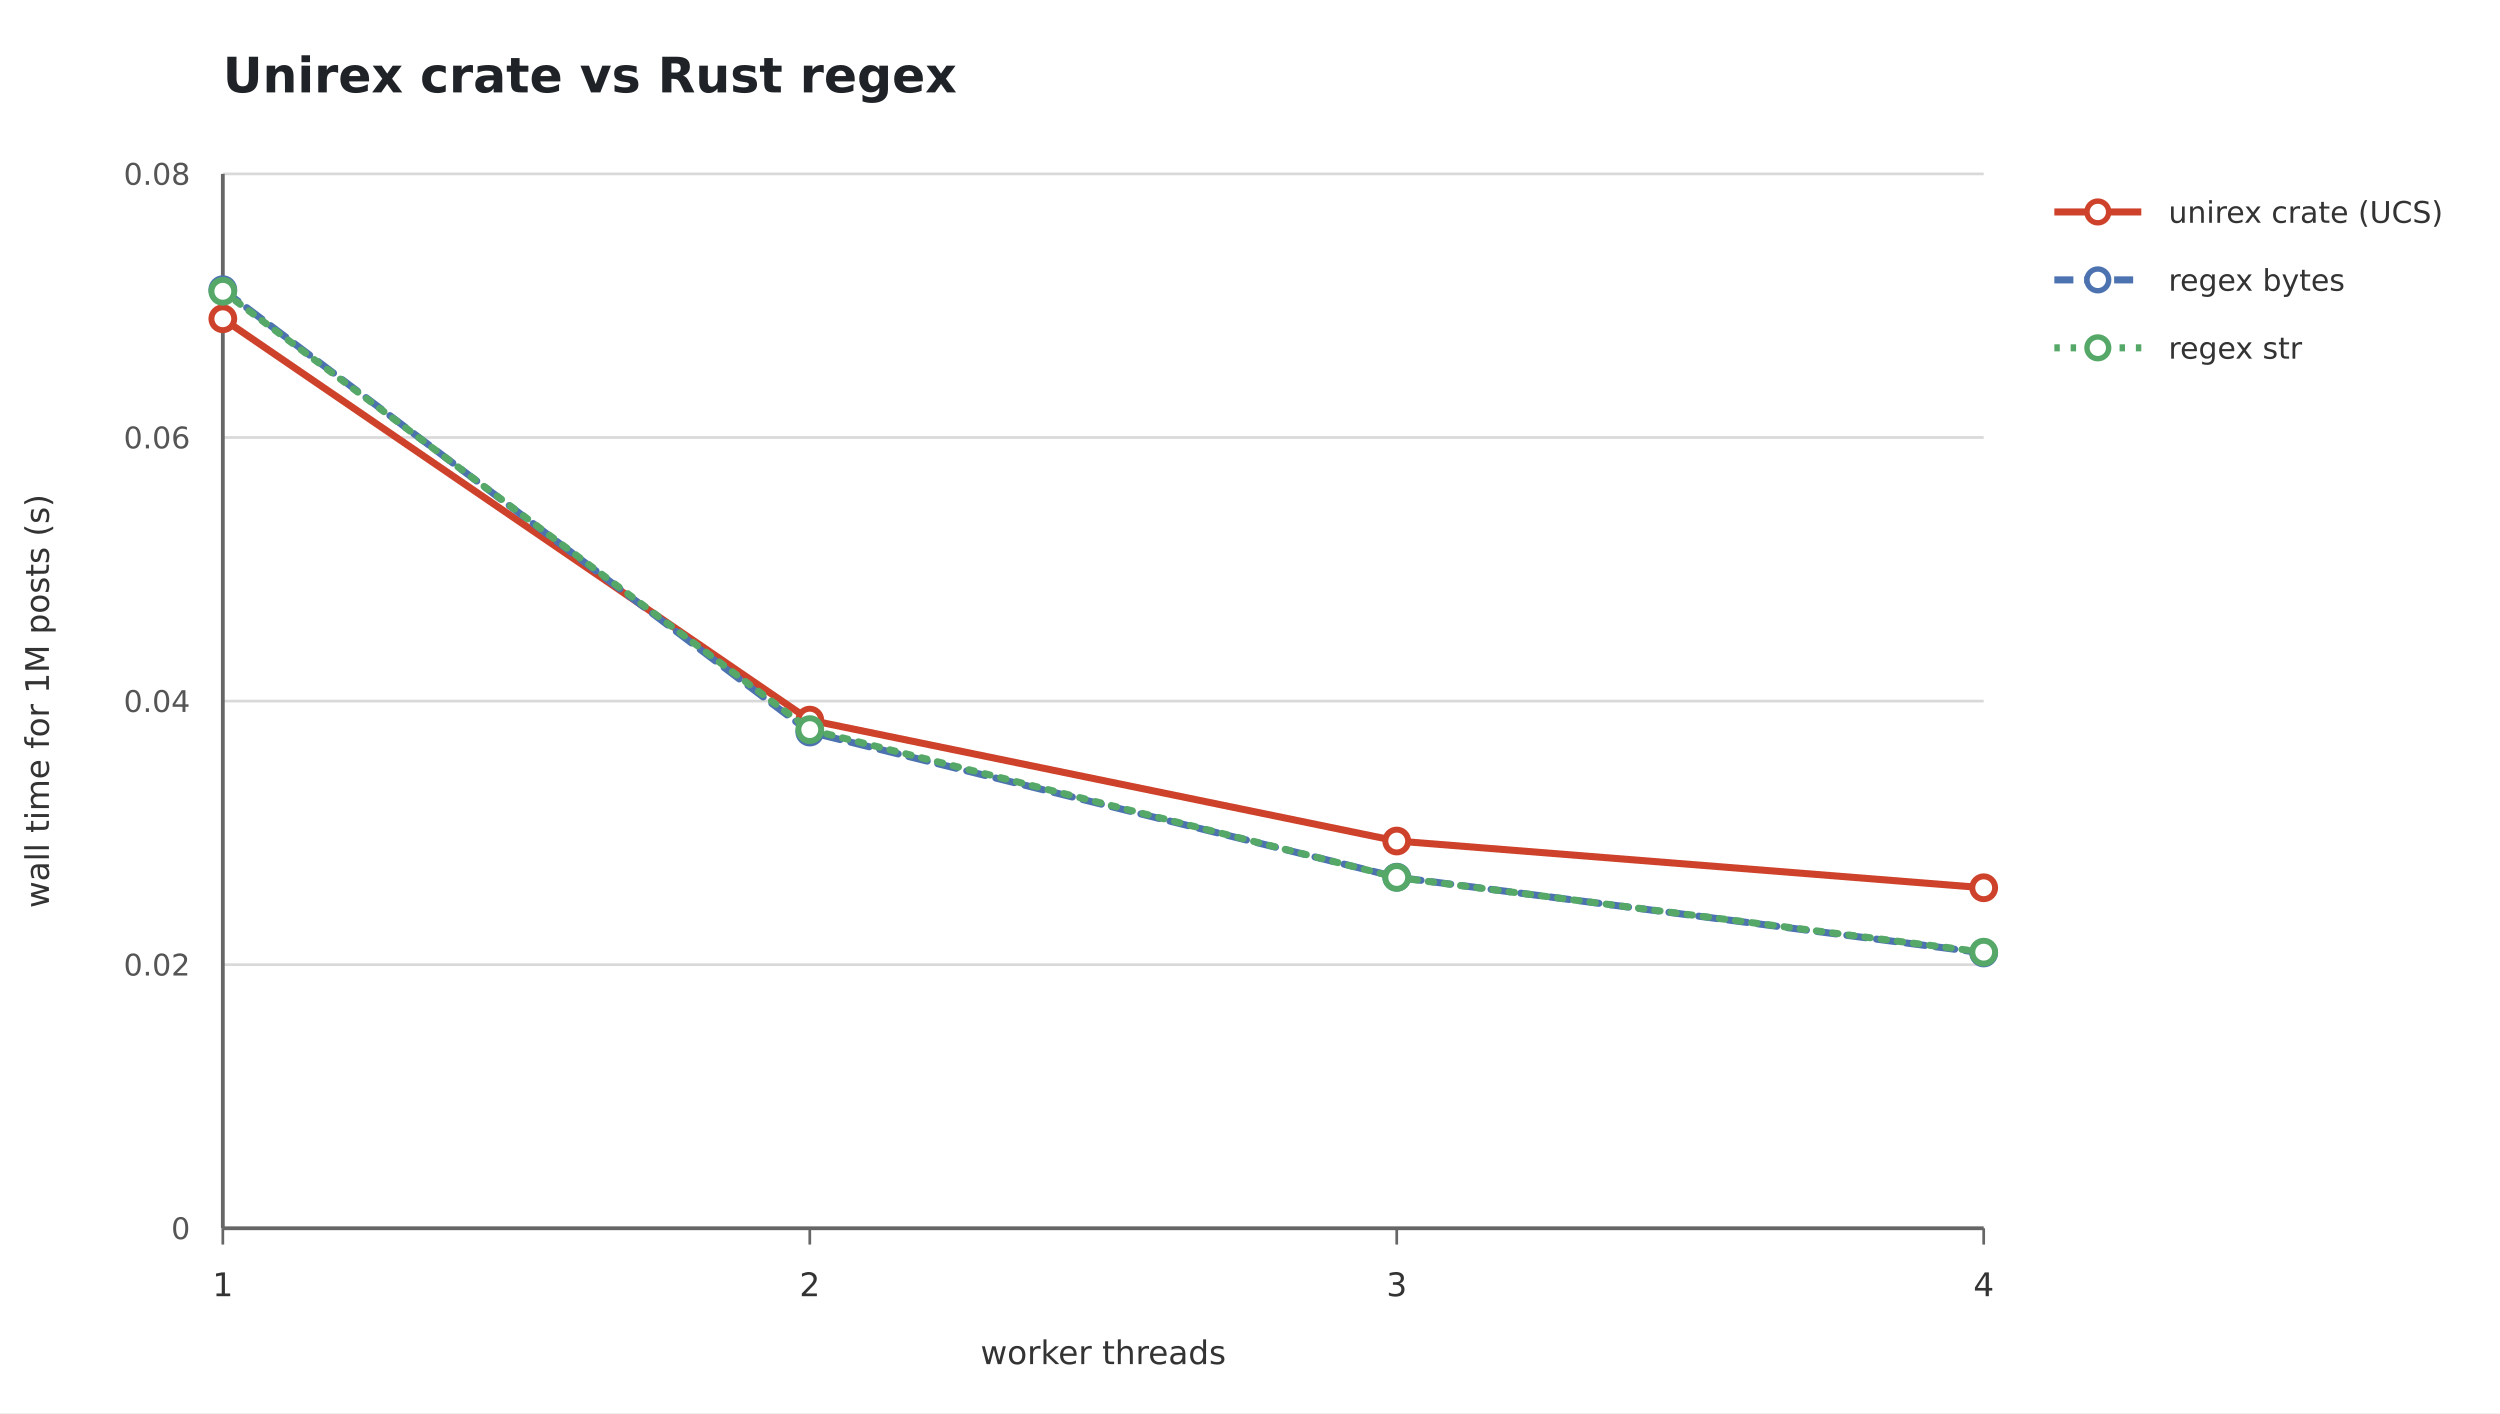
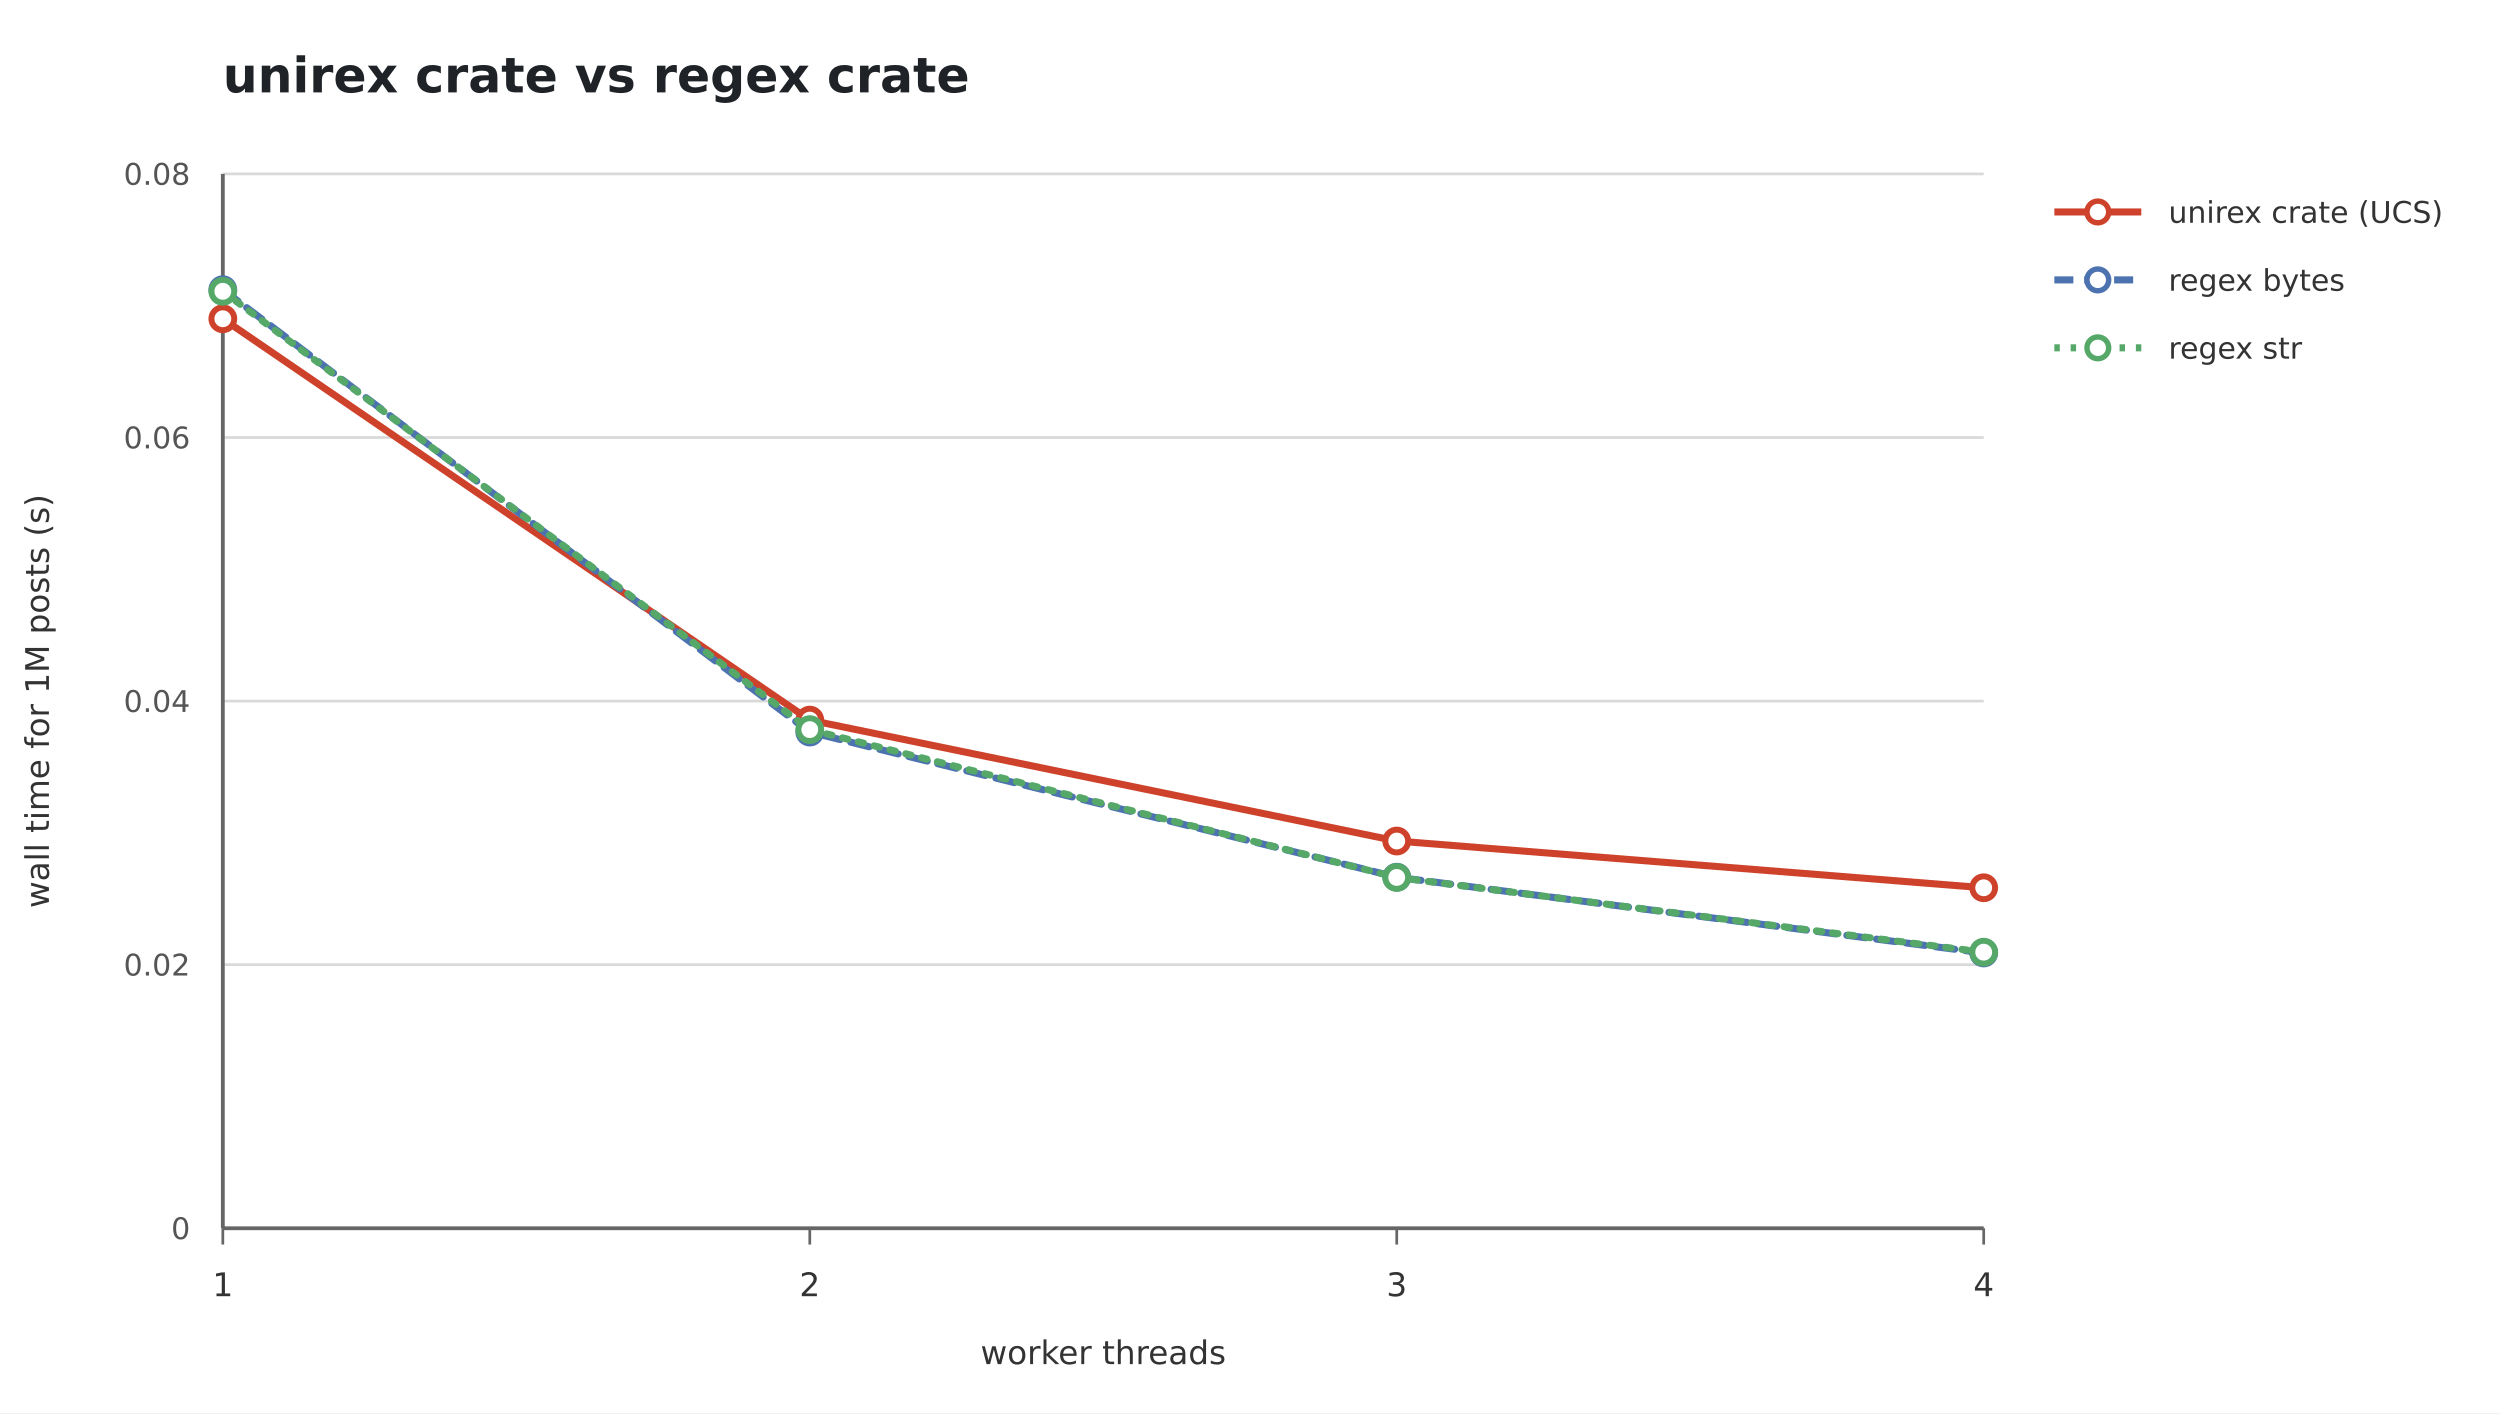
- <svg xmlns="http://www.w3.org/2000/svg" width="920" height="520" viewBox="0 0 920 520" role="img" aria-label="Unirex crate vs Rust regex">
+ <svg xmlns="http://www.w3.org/2000/svg" width="920" height="520" viewBox="0 0 920 520" role="img" aria-label="unirex crate vs regex crate">
  <rect width="100%" height="100%" fill="white" />
-   <text x="82" y="34" font-family="DejaVu Sans, sans-serif" font-size="18" font-weight="700" fill="#1f2328">Unirex crate vs Rust regex</text>
+   <text x="82" y="34" font-family="DejaVu Sans, sans-serif" font-size="18" font-weight="700" fill="#1f2328">unirex crate vs regex crate</text>
  <line x1="82" y1="452.0" x2="730" y2="452.0" stroke="#d9d9d9" stroke-width="1" />
  <text x="70" y="456.0" text-anchor="end" font-family="DejaVu Sans, sans-serif" font-size="11" fill="#555555">0</text>
  <line x1="82" y1="355.0" x2="730" y2="355.0" stroke="#d9d9d9" stroke-width="1" />
  <text x="70" y="359.0" text-anchor="end" font-family="DejaVu Sans, sans-serif" font-size="11" fill="#555555">0.02</text>
  <line x1="82" y1="258.0" x2="730" y2="258.0" stroke="#d9d9d9" stroke-width="1" />
  <text x="70" y="262.0" text-anchor="end" font-family="DejaVu Sans, sans-serif" font-size="11" fill="#555555">0.04</text>
  <line x1="82" y1="161.0" x2="730" y2="161.0" stroke="#d9d9d9" stroke-width="1" />
  <text x="70" y="165.0" text-anchor="end" font-family="DejaVu Sans, sans-serif" font-size="11" fill="#555555">0.06</text>
  <line x1="82" y1="64.0" x2="730" y2="64.0" stroke="#d9d9d9" stroke-width="1" />
  <text x="70" y="68.0" text-anchor="end" font-family="DejaVu Sans, sans-serif" font-size="11" fill="#555555">0.08</text>
  <line x1="82" y1="452" x2="730" y2="452" stroke="#666666" stroke-width="1.4" />
  <line x1="82" y1="64" x2="82" y2="452" stroke="#666666" stroke-width="1.4" />
  <line x1="82.0" y1="452" x2="82.0" y2="458" stroke="#666666" stroke-width="1" />
  <text x="82.0" y="477" text-anchor="middle" font-family="DejaVu Sans, sans-serif" font-size="12" fill="#333333">1</text>
  <line x1="298.0" y1="452" x2="298.0" y2="458" stroke="#666666" stroke-width="1" />
  <text x="298.0" y="477" text-anchor="middle" font-family="DejaVu Sans, sans-serif" font-size="12" fill="#333333">2</text>
  <line x1="514.0" y1="452" x2="514.0" y2="458" stroke="#666666" stroke-width="1" />
  <text x="514.0" y="477" text-anchor="middle" font-family="DejaVu Sans, sans-serif" font-size="12" fill="#333333">3</text>
  <line x1="730.0" y1="452" x2="730.0" y2="458" stroke="#666666" stroke-width="1" />
  <text x="730.0" y="477" text-anchor="middle" font-family="DejaVu Sans, sans-serif" font-size="12" fill="#333333">4</text>
  <polyline points="82.0,117.3 298.0,265.0 514.0,309.5 730.0,326.7" fill="none" stroke="#CE422B" stroke-width="2.6" stroke-linejoin="round" stroke-linecap="round" />
  <circle cx="82.0" cy="117.3" r="4.2" fill="white" stroke="#CE422B" stroke-width="2.2" />
  <circle cx="298.0" cy="265.0" r="4.2" fill="white" stroke="#CE422B" stroke-width="2.2" />
  <circle cx="514.0" cy="309.5" r="4.2" fill="white" stroke="#CE422B" stroke-width="2.2" />
  <circle cx="730.0" cy="326.7" r="4.2" fill="white" stroke="#CE422B" stroke-width="2.2" />
  <polyline points="82.0,106.6 298.0,269.4 514.0,322.8 730.0,350.7" fill="none" stroke="#4C72B0" stroke-width="2.6" stroke-linejoin="round" stroke-linecap="round" stroke-dasharray="7 4" />
  <circle cx="82.0" cy="106.6" r="4.2" fill="white" stroke="#4C72B0" stroke-width="2.2" />
  <circle cx="298.0" cy="269.4" r="4.2" fill="white" stroke="#4C72B0" stroke-width="2.2" />
  <circle cx="514.0" cy="322.8" r="4.2" fill="white" stroke="#4C72B0" stroke-width="2.2" />
  <circle cx="730.0" cy="350.7" r="4.2" fill="white" stroke="#4C72B0" stroke-width="2.2" />
  <polyline points="82.0,107.2 298.0,268.5 514.0,322.9 730.0,350.4" fill="none" stroke="#55A868" stroke-width="2.6" stroke-linejoin="round" stroke-linecap="round" stroke-dasharray="2 4" />
  <circle cx="82.0" cy="107.2" r="4.2" fill="white" stroke="#55A868" stroke-width="2.2" />
  <circle cx="298.0" cy="268.5" r="4.2" fill="white" stroke="#55A868" stroke-width="2.2" />
  <circle cx="514.0" cy="322.9" r="4.2" fill="white" stroke="#55A868" stroke-width="2.2" />
  <circle cx="730.0" cy="350.4" r="4.2" fill="white" stroke="#55A868" stroke-width="2.2" />
  <line x1="756" y1="78" x2="788" y2="78" stroke="#CE422B" stroke-width="2.6" />
  <circle cx="772" cy="78" r="4" fill="white" stroke="#CE422B" stroke-width="2" />
  <text x="798" y="82" font-family="DejaVu Sans, sans-serif" font-size="11" fill="#333333">unirex crate (UCS)</text>
  <line x1="756" y1="103" x2="788" y2="103" stroke="#4C72B0" stroke-width="2.6" stroke-dasharray="7 4" />
  <circle cx="772" cy="103" r="4" fill="white" stroke="#4C72B0" stroke-width="2" />
  <text x="798" y="107" font-family="DejaVu Sans, sans-serif" font-size="11" fill="#333333">regex bytes</text>
  <line x1="756" y1="128" x2="788" y2="128" stroke="#55A868" stroke-width="2.6" stroke-dasharray="2 4" />
  <circle cx="772" cy="128" r="4" fill="white" stroke="#55A868" stroke-width="2" />
  <text x="798" y="132" font-family="DejaVu Sans, sans-serif" font-size="11" fill="#333333">regex str</text>
  <text x="406.0" y="502" text-anchor="middle" font-family="DejaVu Sans, sans-serif" font-size="12" fill="#333333">worker threads</text>
  <text x="18" y="258.0" text-anchor="middle" transform="rotate(-90 18 258.0)" font-family="DejaVu Sans, sans-serif" font-size="12" fill="#333333">wall time for 1M posts (s)</text>
</svg>
